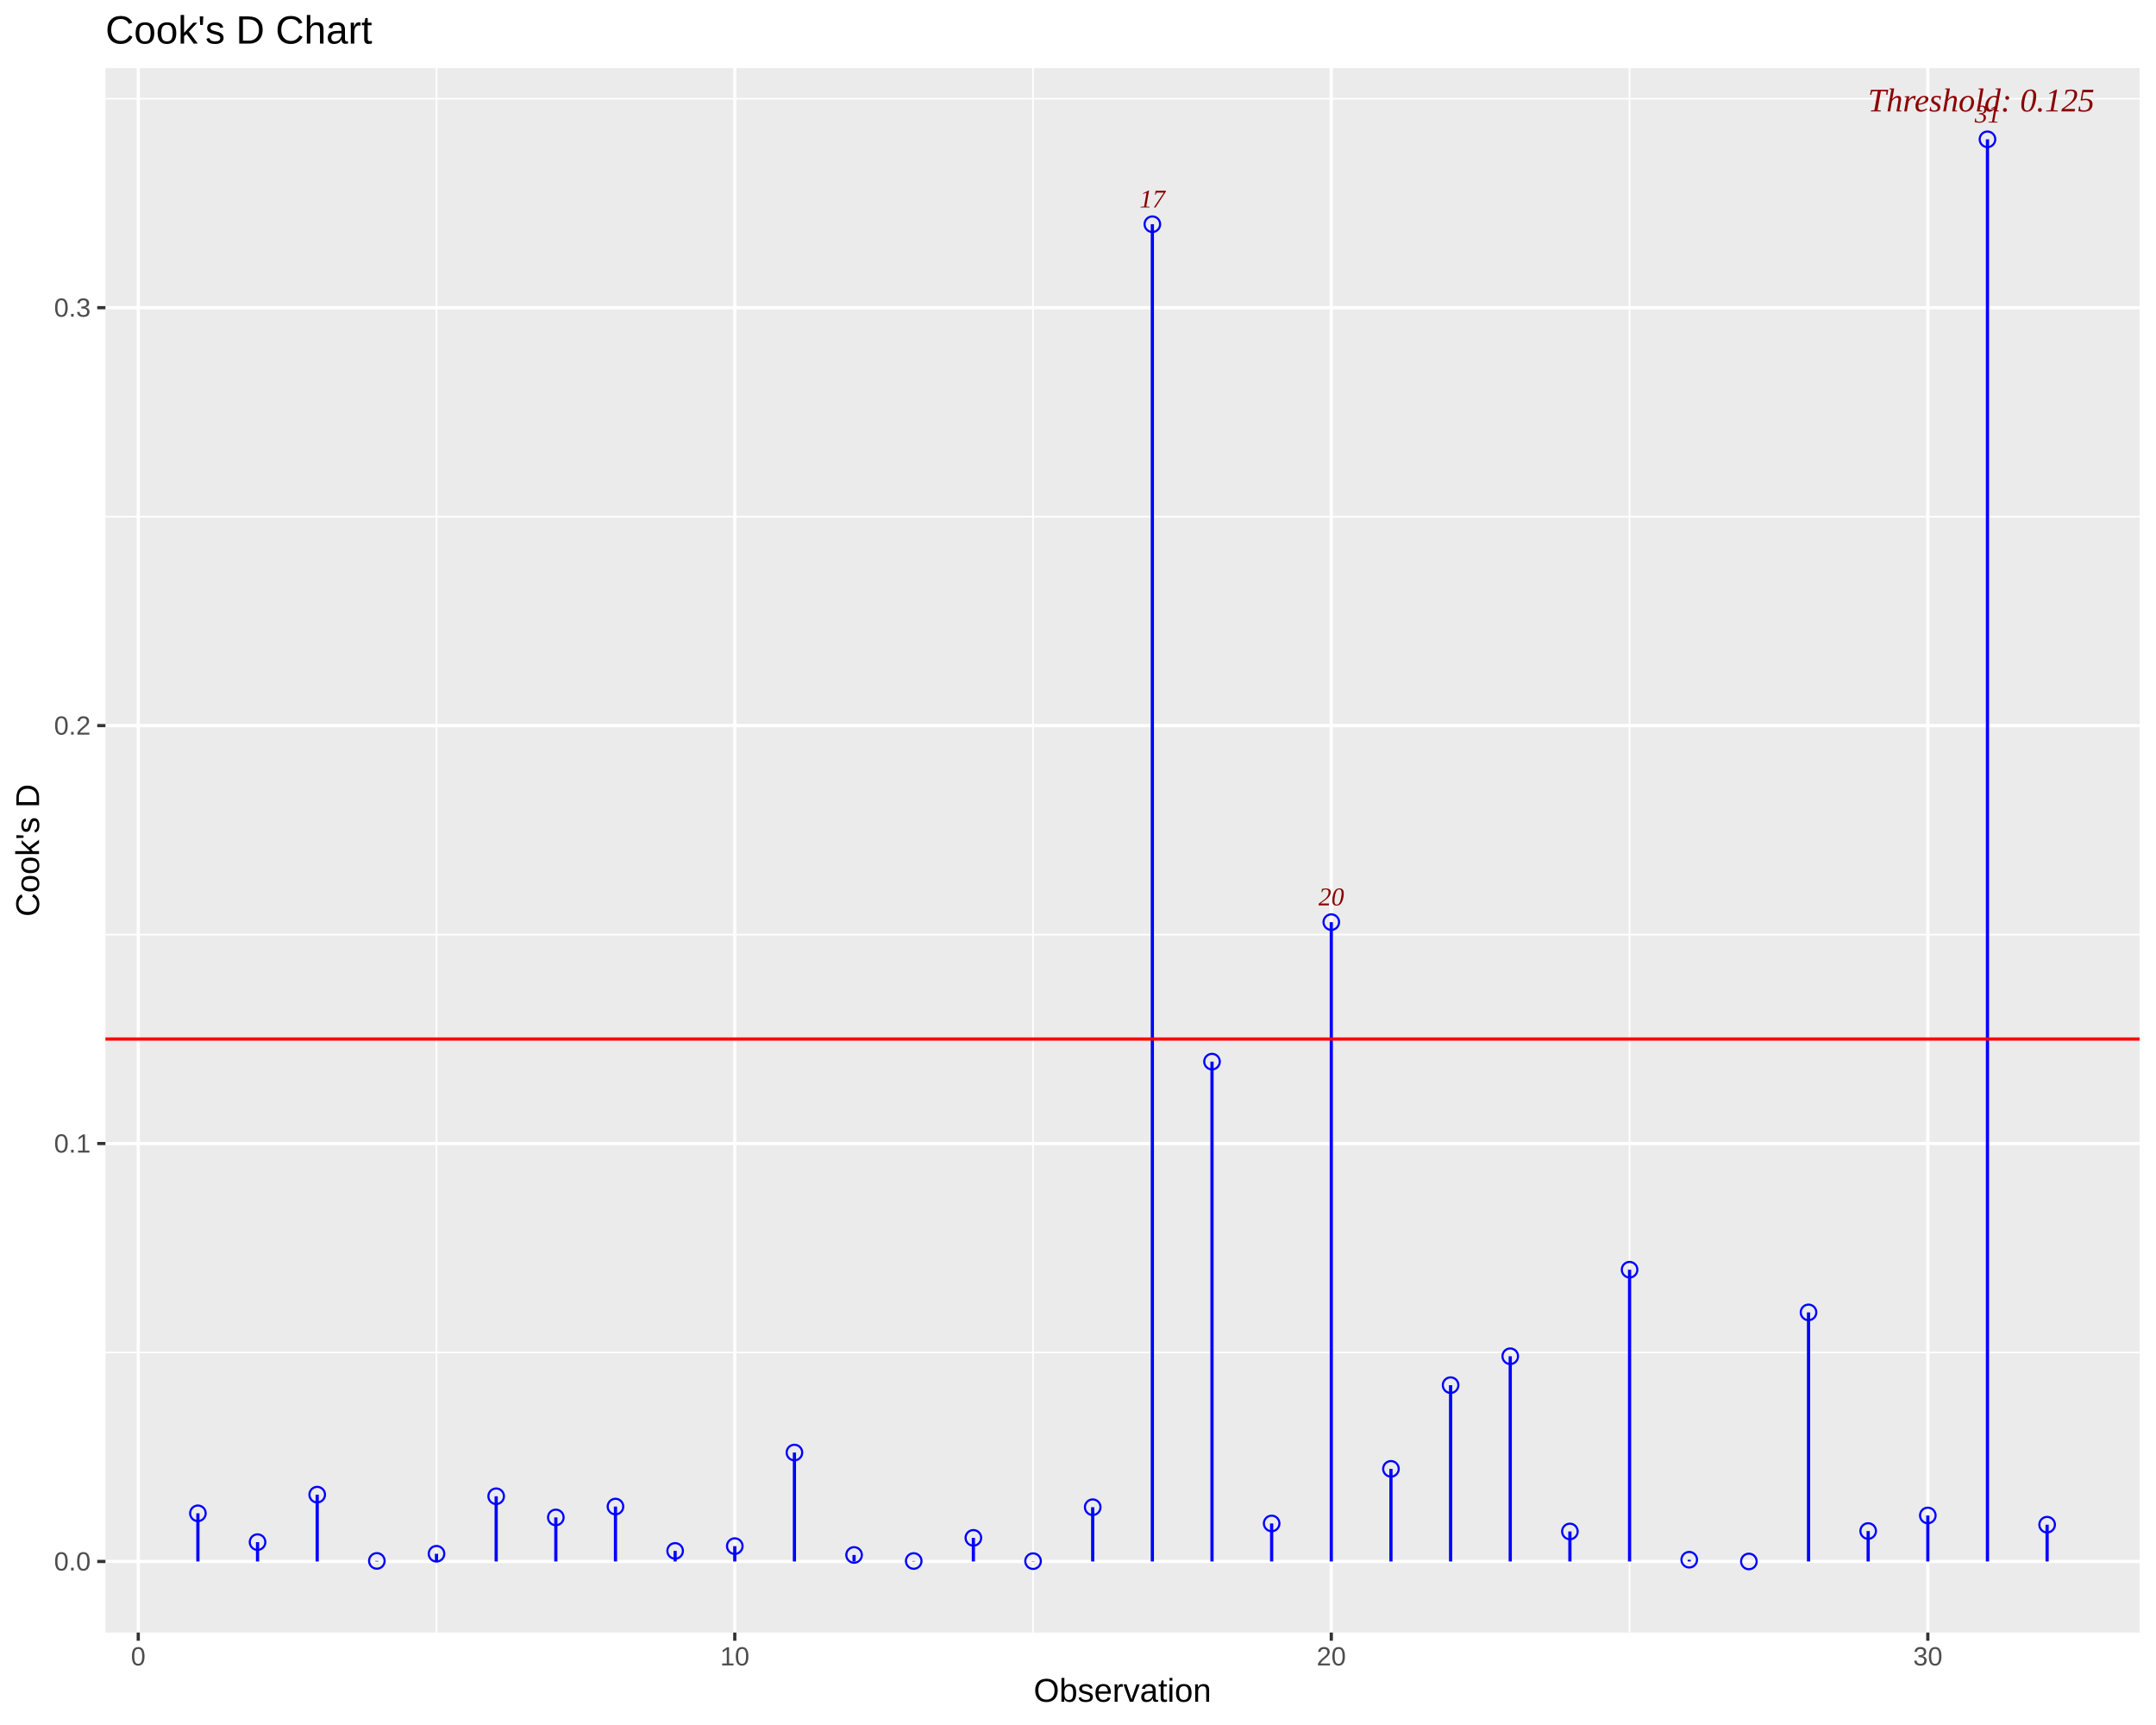
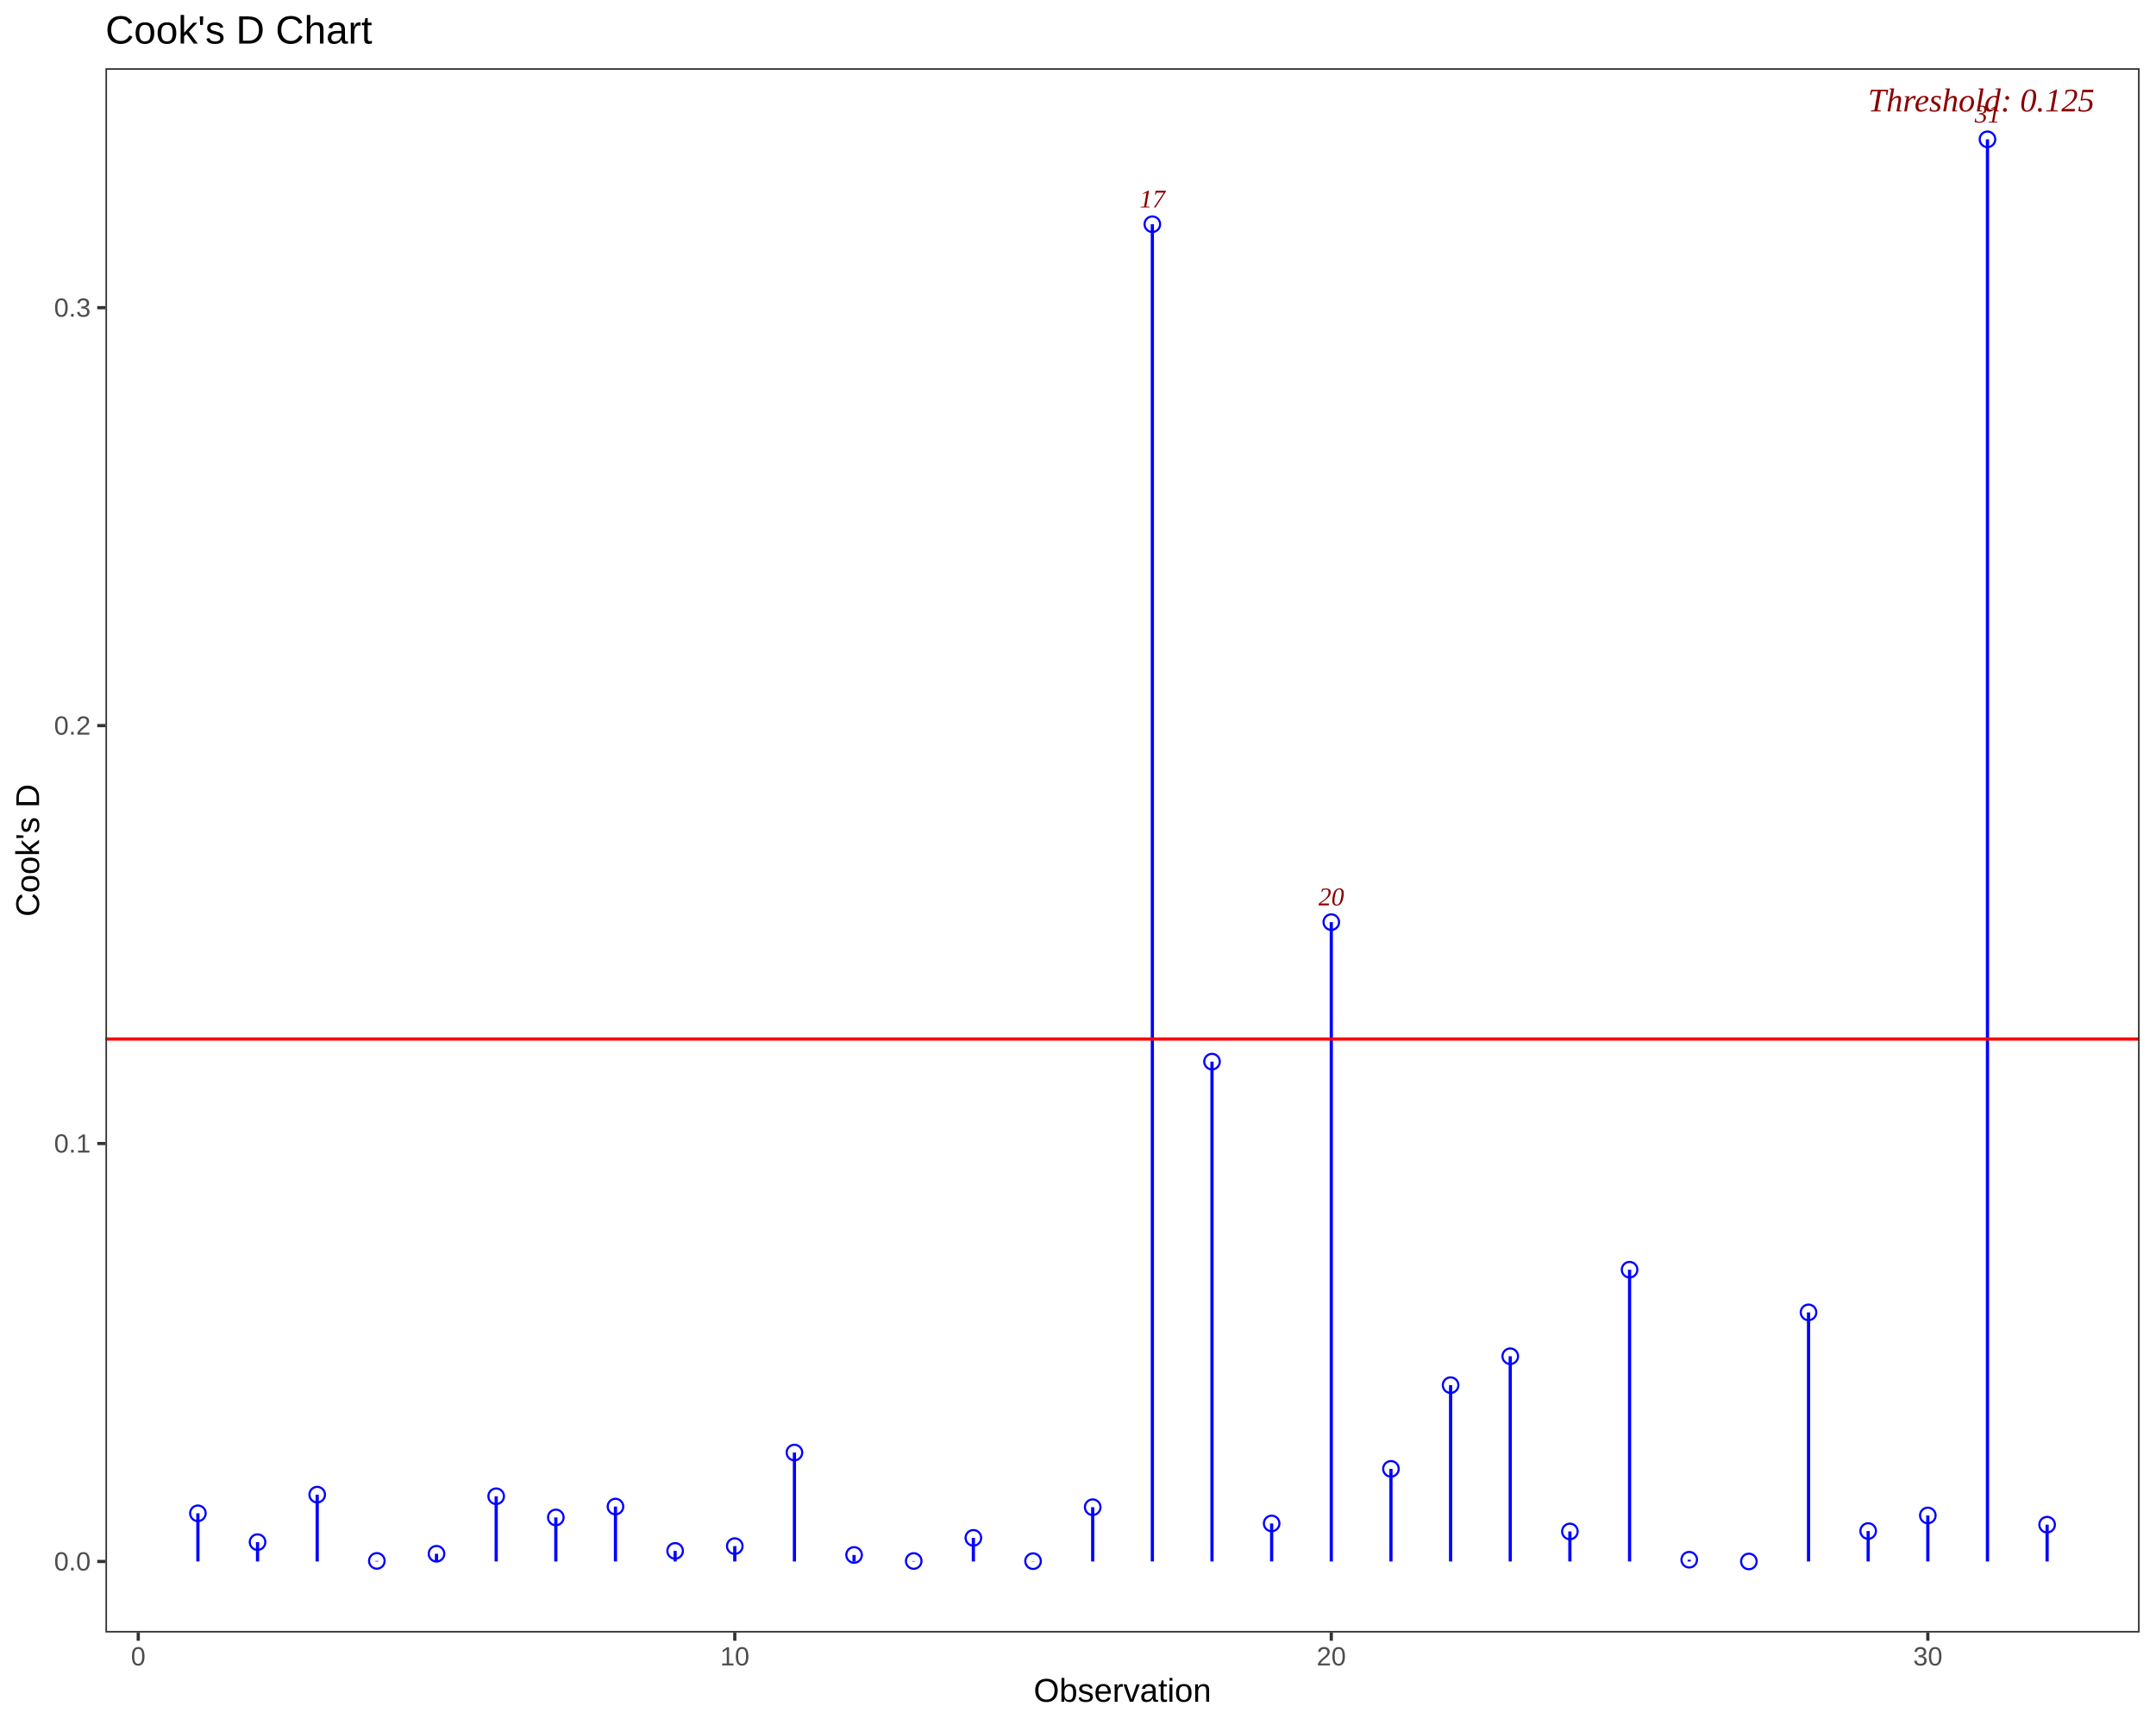
<svg xmlns="http://www.w3.org/2000/svg" viewBox="0 0 720.00 576.00">
  <defs>
    <style type="text/css">
    line, polyline, polygon, path, rect, circle {
      fill: none;
      stroke: #000000;
      stroke-linecap: round;
      stroke-linejoin: round;
      stroke-miterlimit: 10.00;
    }
  </style>
  </defs>
  <rect width="100%" height="100%" style="stroke: none; fill: #FFFFFF;" />
  <rect x="0.00" y="0.00" width="720.00" height="576.00" style="stroke-width: 1.07; stroke: #FFFFFF; fill: #FFFFFF;" />
  <defs>
    <clipPath id="cpMzUuMjF8NzE0LjUyfDU0NS4xM3wyMi43Nw==">
      <rect x="35.21" y="22.77" width="679.31" height="522.36" />
    </clipPath>
  </defs>
-   <rect x="35.21" y="22.77" width="679.31" height="522.36" style="stroke-width: 1.07; stroke: none; fill: #EBEBEB;" clip-path="url(#cpMzUuMjF8NzE0LjUyfDU0NS4xM3wyMi43Nw==)" />
-   <polyline points="35.21,451.61 714.52,451.61 " style="stroke-width: 0.53; stroke: #FFFFFF; stroke-linecap: butt;" clip-path="url(#cpMzUuMjF8NzE0LjUyfDU0NS4xM3wyMi43Nw==)" />
-   <polyline points="35.21,312.07 714.52,312.07 " style="stroke-width: 0.53; stroke: #FFFFFF; stroke-linecap: butt;" clip-path="url(#cpMzUuMjF8NzE0LjUyfDU0NS4xM3wyMi43Nw==)" />
-   <polyline points="35.21,172.52 714.52,172.52 " style="stroke-width: 0.53; stroke: #FFFFFF; stroke-linecap: butt;" clip-path="url(#cpMzUuMjF8NzE0LjUyfDU0NS4xM3wyMi43Nw==)" />
-   <polyline points="35.21,32.97 714.52,32.97 " style="stroke-width: 0.53; stroke: #FFFFFF; stroke-linecap: butt;" clip-path="url(#cpMzUuMjF8NzE0LjUyfDU0NS4xM3wyMi43Nw==)" />
-   <polyline points="145.77,545.13 145.77,22.77 " style="stroke-width: 0.53; stroke: #FFFFFF; stroke-linecap: butt;" clip-path="url(#cpMzUuMjF8NzE0LjUyfDU0NS4xM3wyMi43Nw==)" />
-   <polyline points="344.99,545.13 344.99,22.77 " style="stroke-width: 0.53; stroke: #FFFFFF; stroke-linecap: butt;" clip-path="url(#cpMzUuMjF8NzE0LjUyfDU0NS4xM3wyMi43Nw==)" />
-   <polyline points="544.20,545.13 544.20,22.77 " style="stroke-width: 0.53; stroke: #FFFFFF; stroke-linecap: butt;" clip-path="url(#cpMzUuMjF8NzE0LjUyfDU0NS4xM3wyMi43Nw==)" />
-   <polyline points="35.21,521.39 714.52,521.39 " style="stroke-width: 1.07; stroke: #FFFFFF; stroke-linecap: butt;" clip-path="url(#cpMzUuMjF8NzE0LjUyfDU0NS4xM3wyMi43Nw==)" />
-   <polyline points="35.21,381.84 714.52,381.84 " style="stroke-width: 1.07; stroke: #FFFFFF; stroke-linecap: butt;" clip-path="url(#cpMzUuMjF8NzE0LjUyfDU0NS4xM3wyMi43Nw==)" />
-   <polyline points="35.21,242.29 714.52,242.29 " style="stroke-width: 1.07; stroke: #FFFFFF; stroke-linecap: butt;" clip-path="url(#cpMzUuMjF8NzE0LjUyfDU0NS4xM3wyMi43Nw==)" />
-   <polyline points="35.21,102.74 714.52,102.74 " style="stroke-width: 1.07; stroke: #FFFFFF; stroke-linecap: butt;" clip-path="url(#cpMzUuMjF8NzE0LjUyfDU0NS4xM3wyMi43Nw==)" />
-   <polyline points="46.17,545.13 46.17,22.77 " style="stroke-width: 1.07; stroke: #FFFFFF; stroke-linecap: butt;" clip-path="url(#cpMzUuMjF8NzE0LjUyfDU0NS4xM3wyMi43Nw==)" />
-   <polyline points="245.38,545.13 245.38,22.77 " style="stroke-width: 1.07; stroke: #FFFFFF; stroke-linecap: butt;" clip-path="url(#cpMzUuMjF8NzE0LjUyfDU0NS4xM3wyMi43Nw==)" />
-   <polyline points="444.59,545.13 444.59,22.77 " style="stroke-width: 1.07; stroke: #FFFFFF; stroke-linecap: butt;" clip-path="url(#cpMzUuMjF8NzE0LjUyfDU0NS4xM3wyMi43Nw==)" />
-   <polyline points="643.80,545.13 643.80,22.77 " style="stroke-width: 1.07; stroke: #FFFFFF; stroke-linecap: butt;" clip-path="url(#cpMzUuMjF8NzE0LjUyfDU0NS4xM3wyMi43Nw==)" />
+   <rect x="35.21" y="22.77" width="679.31" height="522.36" style="stroke-width: 1.07; stroke: none; fill: #FFFFFF;" clip-path="url(#cpMzUuMjF8NzE0LjUyfDU0NS4xM3wyMi43Nw==)" />
  <line x1="66.09" y1="521.39" x2="66.09" y2="505.31" style="stroke-width: 1.07; stroke: #0000FF; stroke-linecap: butt;" clip-path="url(#cpMzUuMjF8NzE0LjUyfDU0NS4xM3wyMi43Nw==)" />
  <line x1="86.01" y1="521.39" x2="86.01" y2="514.94" style="stroke-width: 1.07; stroke: #0000FF; stroke-linecap: butt;" clip-path="url(#cpMzUuMjF8NzE0LjUyfDU0NS4xM3wyMi43Nw==)" />
  <line x1="105.93" y1="521.39" x2="105.93" y2="499.08" style="stroke-width: 1.07; stroke: #0000FF; stroke-linecap: butt;" clip-path="url(#cpMzUuMjF8NzE0LjUyfDU0NS4xM3wyMi43Nw==)" />
  <line x1="125.85" y1="521.39" x2="125.85" y2="521.21" style="stroke-width: 1.07; stroke: #0000FF; stroke-linecap: butt;" clip-path="url(#cpMzUuMjF8NzE0LjUyfDU0NS4xM3wyMi43Nw==)" />
  <line x1="145.77" y1="521.39" x2="145.77" y2="518.82" style="stroke-width: 1.07; stroke: #0000FF; stroke-linecap: butt;" clip-path="url(#cpMzUuMjF8NzE0LjUyfDU0NS4xM3wyMi43Nw==)" />
  <line x1="165.70" y1="521.39" x2="165.70" y2="499.62" style="stroke-width: 1.07; stroke: #0000FF; stroke-linecap: butt;" clip-path="url(#cpMzUuMjF8NzE0LjUyfDU0NS4xM3wyMi43Nw==)" />
  <line x1="185.62" y1="521.39" x2="185.62" y2="506.69" style="stroke-width: 1.07; stroke: #0000FF; stroke-linecap: butt;" clip-path="url(#cpMzUuMjF8NzE0LjUyfDU0NS4xM3wyMi43Nw==)" />
  <line x1="205.54" y1="521.39" x2="205.54" y2="503.06" style="stroke-width: 1.07; stroke: #0000FF; stroke-linecap: butt;" clip-path="url(#cpMzUuMjF8NzE0LjUyfDU0NS4xM3wyMi43Nw==)" />
  <line x1="225.46" y1="521.39" x2="225.46" y2="517.87" style="stroke-width: 1.07; stroke: #0000FF; stroke-linecap: butt;" clip-path="url(#cpMzUuMjF8NzE0LjUyfDU0NS4xM3wyMi43Nw==)" />
  <line x1="245.38" y1="521.39" x2="245.38" y2="516.27" style="stroke-width: 1.07; stroke: #0000FF; stroke-linecap: butt;" clip-path="url(#cpMzUuMjF8NzE0LjUyfDU0NS4xM3wyMi43Nw==)" />
  <line x1="265.30" y1="521.39" x2="265.30" y2="485.02" style="stroke-width: 1.07; stroke: #0000FF; stroke-linecap: butt;" clip-path="url(#cpMzUuMjF8NzE0LjUyfDU0NS4xM3wyMi43Nw==)" />
  <line x1="285.22" y1="521.39" x2="285.22" y2="519.22" style="stroke-width: 1.07; stroke: #0000FF; stroke-linecap: butt;" clip-path="url(#cpMzUuMjF8NzE0LjUyfDU0NS4xM3wyMi43Nw==)" />
  <line x1="305.14" y1="521.39" x2="305.14" y2="521.24" style="stroke-width: 1.07; stroke: #0000FF; stroke-linecap: butt;" clip-path="url(#cpMzUuMjF8NzE0LjUyfDU0NS4xM3wyMi43Nw==)" />
  <line x1="325.06" y1="521.39" x2="325.06" y2="513.51" style="stroke-width: 1.07; stroke: #0000FF; stroke-linecap: butt;" clip-path="url(#cpMzUuMjF8NzE0LjUyfDU0NS4xM3wyMi43Nw==)" />
  <line x1="344.99" y1="521.39" x2="344.99" y2="521.29" style="stroke-width: 1.07; stroke: #0000FF; stroke-linecap: butt;" clip-path="url(#cpMzUuMjF8NzE0LjUyfDU0NS4xM3wyMi43Nw==)" />
  <line x1="364.91" y1="521.39" x2="364.91" y2="503.27" style="stroke-width: 1.07; stroke: #0000FF; stroke-linecap: butt;" clip-path="url(#cpMzUuMjF8NzE0LjUyfDU0NS4xM3wyMi43Nw==)" />
  <line x1="384.83" y1="521.39" x2="384.83" y2="74.87" style="stroke-width: 1.07; stroke: #0000FF; stroke-linecap: butt;" clip-path="url(#cpMzUuMjF8NzE0LjUyfDU0NS4xM3wyMi43Nw==)" />
  <line x1="404.75" y1="521.39" x2="404.75" y2="354.49" style="stroke-width: 1.07; stroke: #0000FF; stroke-linecap: butt;" clip-path="url(#cpMzUuMjF8NzE0LjUyfDU0NS4xM3wyMi43Nw==)" />
  <line x1="424.67" y1="521.39" x2="424.67" y2="508.70" style="stroke-width: 1.07; stroke: #0000FF; stroke-linecap: butt;" clip-path="url(#cpMzUuMjF8NzE0LjUyfDU0NS4xM3wyMi43Nw==)" />
  <line x1="444.59" y1="521.39" x2="444.59" y2="307.91" style="stroke-width: 1.07; stroke: #0000FF; stroke-linecap: butt;" clip-path="url(#cpMzUuMjF8NzE0LjUyfDU0NS4xM3wyMi43Nw==)" />
  <line x1="464.51" y1="521.39" x2="464.51" y2="490.47" style="stroke-width: 1.07; stroke: #0000FF; stroke-linecap: butt;" clip-path="url(#cpMzUuMjF8NzE0LjUyfDU0NS4xM3wyMi43Nw==)" />
  <line x1="484.43" y1="521.39" x2="484.43" y2="462.52" style="stroke-width: 1.07; stroke: #0000FF; stroke-linecap: butt;" clip-path="url(#cpMzUuMjF8NzE0LjUyfDU0NS4xM3wyMi43Nw==)" />
  <line x1="504.35" y1="521.39" x2="504.35" y2="452.87" style="stroke-width: 1.07; stroke: #0000FF; stroke-linecap: butt;" clip-path="url(#cpMzUuMjF8NzE0LjUyfDU0NS4xM3wyMi43Nw==)" />
  <line x1="524.27" y1="521.39" x2="524.27" y2="511.37" style="stroke-width: 1.07; stroke: #0000FF; stroke-linecap: butt;" clip-path="url(#cpMzUuMjF8NzE0LjUyfDU0NS4xM3wyMi43Nw==)" />
  <line x1="544.20" y1="521.39" x2="544.20" y2="423.97" style="stroke-width: 1.07; stroke: #0000FF; stroke-linecap: butt;" clip-path="url(#cpMzUuMjF8NzE0LjUyfDU0NS4xM3wyMi43Nw==)" />
  <line x1="564.12" y1="521.39" x2="564.12" y2="520.81" style="stroke-width: 1.07; stroke: #0000FF; stroke-linecap: butt;" clip-path="url(#cpMzUuMjF8NzE0LjUyfDU0NS4xM3wyMi43Nw==)" />
  <line x1="584.04" y1="521.39" x2="584.04" y2="521.39" style="stroke-width: 1.07; stroke: #0000FF; stroke-linecap: butt;" clip-path="url(#cpMzUuMjF8NzE0LjUyfDU0NS4xM3wyMi43Nw==)" />
  <line x1="603.96" y1="521.39" x2="603.96" y2="438.22" style="stroke-width: 1.07; stroke: #0000FF; stroke-linecap: butt;" clip-path="url(#cpMzUuMjF8NzE0LjUyfDU0NS4xM3wyMi43Nw==)" />
  <line x1="623.88" y1="521.39" x2="623.88" y2="511.23" style="stroke-width: 1.07; stroke: #0000FF; stroke-linecap: butt;" clip-path="url(#cpMzUuMjF8NzE0LjUyfDU0NS4xM3wyMi43Nw==)" />
  <line x1="643.80" y1="521.39" x2="643.80" y2="506.03" style="stroke-width: 1.07; stroke: #0000FF; stroke-linecap: butt;" clip-path="url(#cpMzUuMjF8NzE0LjUyfDU0NS4xM3wyMi43Nw==)" />
  <line x1="663.72" y1="521.39" x2="663.72" y2="46.52" style="stroke-width: 1.07; stroke: #0000FF; stroke-linecap: butt;" clip-path="url(#cpMzUuMjF8NzE0LjUyfDU0NS4xM3wyMi43Nw==)" />
  <line x1="683.64" y1="521.39" x2="683.64" y2="509.11" style="stroke-width: 1.07; stroke: #0000FF; stroke-linecap: butt;" clip-path="url(#cpMzUuMjF8NzE0LjUyfDU0NS4xM3wyMi43Nw==)" />
  <circle cx="66.09" cy="505.31" r="1.95pt" style="stroke-width: 0.71; stroke: #0000FF;" clip-path="url(#cpMzUuMjF8NzE0LjUyfDU0NS4xM3wyMi43Nw==)" />
  <circle cx="86.01" cy="514.94" r="1.95pt" style="stroke-width: 0.71; stroke: #0000FF;" clip-path="url(#cpMzUuMjF8NzE0LjUyfDU0NS4xM3wyMi43Nw==)" />
  <circle cx="105.93" cy="499.08" r="1.95pt" style="stroke-width: 0.71; stroke: #0000FF;" clip-path="url(#cpMzUuMjF8NzE0LjUyfDU0NS4xM3wyMi43Nw==)" />
  <circle cx="125.85" cy="521.21" r="1.95pt" style="stroke-width: 0.71; stroke: #0000FF;" clip-path="url(#cpMzUuMjF8NzE0LjUyfDU0NS4xM3wyMi43Nw==)" />
  <circle cx="145.77" cy="518.82" r="1.95pt" style="stroke-width: 0.71; stroke: #0000FF;" clip-path="url(#cpMzUuMjF8NzE0LjUyfDU0NS4xM3wyMi43Nw==)" />
  <circle cx="165.70" cy="499.62" r="1.95pt" style="stroke-width: 0.71; stroke: #0000FF;" clip-path="url(#cpMzUuMjF8NzE0LjUyfDU0NS4xM3wyMi43Nw==)" />
  <circle cx="185.62" cy="506.69" r="1.95pt" style="stroke-width: 0.71; stroke: #0000FF;" clip-path="url(#cpMzUuMjF8NzE0LjUyfDU0NS4xM3wyMi43Nw==)" />
  <circle cx="205.54" cy="503.06" r="1.95pt" style="stroke-width: 0.71; stroke: #0000FF;" clip-path="url(#cpMzUuMjF8NzE0LjUyfDU0NS4xM3wyMi43Nw==)" />
  <circle cx="225.46" cy="517.87" r="1.95pt" style="stroke-width: 0.71; stroke: #0000FF;" clip-path="url(#cpMzUuMjF8NzE0LjUyfDU0NS4xM3wyMi43Nw==)" />
  <circle cx="245.38" cy="516.27" r="1.95pt" style="stroke-width: 0.71; stroke: #0000FF;" clip-path="url(#cpMzUuMjF8NzE0LjUyfDU0NS4xM3wyMi43Nw==)" />
  <circle cx="265.30" cy="485.02" r="1.95pt" style="stroke-width: 0.71; stroke: #0000FF;" clip-path="url(#cpMzUuMjF8NzE0LjUyfDU0NS4xM3wyMi43Nw==)" />
  <circle cx="285.22" cy="519.22" r="1.95pt" style="stroke-width: 0.71; stroke: #0000FF;" clip-path="url(#cpMzUuMjF8NzE0LjUyfDU0NS4xM3wyMi43Nw==)" />
  <circle cx="305.14" cy="521.24" r="1.95pt" style="stroke-width: 0.71; stroke: #0000FF;" clip-path="url(#cpMzUuMjF8NzE0LjUyfDU0NS4xM3wyMi43Nw==)" />
  <circle cx="325.06" cy="513.51" r="1.95pt" style="stroke-width: 0.71; stroke: #0000FF;" clip-path="url(#cpMzUuMjF8NzE0LjUyfDU0NS4xM3wyMi43Nw==)" />
  <circle cx="344.99" cy="521.29" r="1.95pt" style="stroke-width: 0.71; stroke: #0000FF;" clip-path="url(#cpMzUuMjF8NzE0LjUyfDU0NS4xM3wyMi43Nw==)" />
  <circle cx="364.91" cy="503.27" r="1.95pt" style="stroke-width: 0.71; stroke: #0000FF;" clip-path="url(#cpMzUuMjF8NzE0LjUyfDU0NS4xM3wyMi43Nw==)" />
  <circle cx="384.83" cy="74.87" r="1.95pt" style="stroke-width: 0.71; stroke: #0000FF;" clip-path="url(#cpMzUuMjF8NzE0LjUyfDU0NS4xM3wyMi43Nw==)" />
  <circle cx="404.75" cy="354.49" r="1.95pt" style="stroke-width: 0.71; stroke: #0000FF;" clip-path="url(#cpMzUuMjF8NzE0LjUyfDU0NS4xM3wyMi43Nw==)" />
  <circle cx="424.67" cy="508.70" r="1.95pt" style="stroke-width: 0.71; stroke: #0000FF;" clip-path="url(#cpMzUuMjF8NzE0LjUyfDU0NS4xM3wyMi43Nw==)" />
  <circle cx="444.59" cy="307.91" r="1.95pt" style="stroke-width: 0.71; stroke: #0000FF;" clip-path="url(#cpMzUuMjF8NzE0LjUyfDU0NS4xM3wyMi43Nw==)" />
  <circle cx="464.51" cy="490.47" r="1.95pt" style="stroke-width: 0.71; stroke: #0000FF;" clip-path="url(#cpMzUuMjF8NzE0LjUyfDU0NS4xM3wyMi43Nw==)" />
  <circle cx="484.43" cy="462.52" r="1.95pt" style="stroke-width: 0.71; stroke: #0000FF;" clip-path="url(#cpMzUuMjF8NzE0LjUyfDU0NS4xM3wyMi43Nw==)" />
  <circle cx="504.35" cy="452.87" r="1.95pt" style="stroke-width: 0.71; stroke: #0000FF;" clip-path="url(#cpMzUuMjF8NzE0LjUyfDU0NS4xM3wyMi43Nw==)" />
  <circle cx="524.27" cy="511.37" r="1.95pt" style="stroke-width: 0.71; stroke: #0000FF;" clip-path="url(#cpMzUuMjF8NzE0LjUyfDU0NS4xM3wyMi43Nw==)" />
  <circle cx="544.20" cy="423.97" r="1.95pt" style="stroke-width: 0.71; stroke: #0000FF;" clip-path="url(#cpMzUuMjF8NzE0LjUyfDU0NS4xM3wyMi43Nw==)" />
  <circle cx="564.12" cy="520.81" r="1.95pt" style="stroke-width: 0.71; stroke: #0000FF;" clip-path="url(#cpMzUuMjF8NzE0LjUyfDU0NS4xM3wyMi43Nw==)" />
  <circle cx="584.04" cy="521.39" r="1.95pt" style="stroke-width: 0.71; stroke: #0000FF;" clip-path="url(#cpMzUuMjF8NzE0LjUyfDU0NS4xM3wyMi43Nw==)" />
  <circle cx="603.96" cy="438.22" r="1.95pt" style="stroke-width: 0.71; stroke: #0000FF;" clip-path="url(#cpMzUuMjF8NzE0LjUyfDU0NS4xM3wyMi43Nw==)" />
  <circle cx="623.88" cy="511.23" r="1.95pt" style="stroke-width: 0.71; stroke: #0000FF;" clip-path="url(#cpMzUuMjF8NzE0LjUyfDU0NS4xM3wyMi43Nw==)" />
  <circle cx="643.80" cy="506.03" r="1.95pt" style="stroke-width: 0.71; stroke: #0000FF;" clip-path="url(#cpMzUuMjF8NzE0LjUyfDU0NS4xM3wyMi43Nw==)" />
  <circle cx="663.72" cy="46.52" r="1.95pt" style="stroke-width: 0.71; stroke: #0000FF;" clip-path="url(#cpMzUuMjF8NzE0LjUyfDU0NS4xM3wyMi43Nw==)" />
  <circle cx="683.64" cy="509.11" r="1.95pt" style="stroke-width: 0.71; stroke: #0000FF;" clip-path="url(#cpMzUuMjF8NzE0LjUyfDU0NS4xM3wyMi43Nw==)" />
  <line x1="35.21" y1="346.95" x2="714.52" y2="346.95" style="stroke-width: 1.07; stroke: #FF0000; stroke-linecap: butt;" clip-path="url(#cpMzUuMjF8NzE0LjUyfDU0NS4xM3wyMi43Nw==)" />
  <g clip-path="url(#cpMzUuMjF8NzE0LjUyfDU0NS4xM3wyMi43Nw==)">
    <text x="380.56" y="69.28" style="font-size: 8.54px; font-style: italic; fill: #8B0000; font-family: Liberation Serif;" textLength="8.53px" lengthAdjust="spacingAndGlyphs">17</text>
  </g>
  <g clip-path="url(#cpMzUuMjF8NzE0LjUyfDU0NS4xM3wyMi43Nw==)">
    <text x="440.32" y="302.32" style="font-size: 8.54px; font-style: italic; fill: #8B0000; font-family: Liberation Serif;" textLength="8.53px" lengthAdjust="spacingAndGlyphs">20</text>
  </g>
  <g clip-path="url(#cpMzUuMjF8NzE0LjUyfDU0NS4xM3wyMi43Nw==)">
    <text x="659.46" y="40.92" style="font-size: 8.54px; font-style: italic; fill: #8B0000; font-family: Liberation Serif;" textLength="8.53px" lengthAdjust="spacingAndGlyphs">31</text>
  </g>
  <g clip-path="url(#cpMzUuMjF8NzE0LjUyfDU0NS4xM3wyMi43Nw==)">
    <text x="623.79" y="37.21" style="font-size: 11.04px; font-style: italic; fill: #8B0000; font-family: Liberation Serif;" textLength="75.61px" lengthAdjust="spacingAndGlyphs">Threshold: 0.125</text>
  </g>
+   <rect x="35.21" y="22.77" width="679.31" height="522.36" style="stroke-width: 1.07; stroke: #333333;" clip-path="url(#cpMzUuMjF8NzE0LjUyfDU0NS4xM3wyMi43Nw==)" />
  <defs>
    <clipPath id="cpMC4wMHw3MjAuMDB8NTc2LjAwfDAuMDA=">
      <rect x="0.00" y="0.00" width="720.00" height="576.00" />
    </clipPath>
  </defs>
  <g clip-path="url(#cpMC4wMHw3MjAuMDB8NTc2LjAwfDAuMDA=)">
    <text x="18.06" y="524.41" style="font-size: 8.80px; fill: #4D4D4D; font-family: Liberation Sans;" textLength="12.22px" lengthAdjust="spacingAndGlyphs">0.0</text>
  </g>
  <g clip-path="url(#cpMC4wMHw3MjAuMDB8NTc2LjAwfDAuMDA=)">
    <text x="18.06" y="384.86" style="font-size: 8.80px; fill: #4D4D4D; font-family: Liberation Sans;" textLength="12.22px" lengthAdjust="spacingAndGlyphs">0.1</text>
  </g>
  <g clip-path="url(#cpMC4wMHw3MjAuMDB8NTc2LjAwfDAuMDA=)">
    <text x="18.06" y="245.31" style="font-size: 8.80px; fill: #4D4D4D; font-family: Liberation Sans;" textLength="12.22px" lengthAdjust="spacingAndGlyphs">0.2</text>
  </g>
  <g clip-path="url(#cpMC4wMHw3MjAuMDB8NTc2LjAwfDAuMDA=)">
    <text x="18.06" y="105.76" style="font-size: 8.80px; fill: #4D4D4D; font-family: Liberation Sans;" textLength="12.22px" lengthAdjust="spacingAndGlyphs">0.3</text>
  </g>
  <polyline points="32.47,521.39 35.21,521.39 " style="stroke-width: 1.07; stroke: #333333; stroke-linecap: butt;" clip-path="url(#cpMC4wMHw3MjAuMDB8NTc2LjAwfDAuMDA=)" />
  <polyline points="32.47,381.84 35.21,381.84 " style="stroke-width: 1.07; stroke: #333333; stroke-linecap: butt;" clip-path="url(#cpMC4wMHw3MjAuMDB8NTc2LjAwfDAuMDA=)" />
  <polyline points="32.47,242.29 35.21,242.29 " style="stroke-width: 1.07; stroke: #333333; stroke-linecap: butt;" clip-path="url(#cpMC4wMHw3MjAuMDB8NTc2LjAwfDAuMDA=)" />
  <polyline points="32.47,102.74 35.21,102.74 " style="stroke-width: 1.07; stroke: #333333; stroke-linecap: butt;" clip-path="url(#cpMC4wMHw3MjAuMDB8NTc2LjAwfDAuMDA=)" />
  <polyline points="46.17,547.87 46.17,545.13 " style="stroke-width: 1.07; stroke: #333333; stroke-linecap: butt;" clip-path="url(#cpMC4wMHw3MjAuMDB8NTc2LjAwfDAuMDA=)" />
  <polyline points="245.38,547.87 245.38,545.13 " style="stroke-width: 1.07; stroke: #333333; stroke-linecap: butt;" clip-path="url(#cpMC4wMHw3MjAuMDB8NTc2LjAwfDAuMDA=)" />
  <polyline points="444.59,547.87 444.59,545.13 " style="stroke-width: 1.07; stroke: #333333; stroke-linecap: butt;" clip-path="url(#cpMC4wMHw3MjAuMDB8NTc2LjAwfDAuMDA=)" />
  <polyline points="643.80,547.87 643.80,545.13 " style="stroke-width: 1.07; stroke: #333333; stroke-linecap: butt;" clip-path="url(#cpMC4wMHw3MjAuMDB8NTc2LjAwfDAuMDA=)" />
  <g clip-path="url(#cpMC4wMHw3MjAuMDB8NTc2LjAwfDAuMDA=)">
    <text x="43.72" y="556.11" style="font-size: 8.80px; fill: #4D4D4D; font-family: Liberation Sans;" textLength="4.89px" lengthAdjust="spacingAndGlyphs">0</text>
  </g>
  <g clip-path="url(#cpMC4wMHw3MjAuMDB8NTc2LjAwfDAuMDA=)">
    <text x="240.49" y="556.11" style="font-size: 8.80px; fill: #4D4D4D; font-family: Liberation Sans;" textLength="9.78px" lengthAdjust="spacingAndGlyphs">10</text>
  </g>
  <g clip-path="url(#cpMC4wMHw3MjAuMDB8NTc2LjAwfDAuMDA=)">
    <text x="439.70" y="556.11" style="font-size: 8.80px; fill: #4D4D4D; font-family: Liberation Sans;" textLength="9.78px" lengthAdjust="spacingAndGlyphs">20</text>
  </g>
  <g clip-path="url(#cpMC4wMHw3MjAuMDB8NTc2LjAwfDAuMDA=)">
    <text x="638.91" y="556.11" style="font-size: 8.80px; fill: #4D4D4D; font-family: Liberation Sans;" textLength="9.78px" lengthAdjust="spacingAndGlyphs">30</text>
  </g>
  <g clip-path="url(#cpMC4wMHw3MjAuMDB8NTc2LjAwfDAuMDA=)">
    <text x="345.19" y="568.24" style="font-size: 11.00px; font-family: Liberation Sans;" textLength="59.34px" lengthAdjust="spacingAndGlyphs">Observation</text>
  </g>
  <g clip-path="url(#cpMC4wMHw3MjAuMDB8NTc2LjAwfDAuMDA=)">
    <text transform="translate(13.04,306.09) rotate(-90)" style="font-size: 11.00px; font-family: Liberation Sans;" textLength="44.28px" lengthAdjust="spacingAndGlyphs">Cook's D</text>
  </g>
  <g clip-path="url(#cpMC4wMHw3MjAuMDB8NTc2LjAwfDAuMDA=)">
    <text x="35.21" y="14.56" style="font-size: 13.20px; font-family: Liberation Sans;" textLength="88.97px" lengthAdjust="spacingAndGlyphs">Cook's D Chart</text>
  </g>
</svg>
